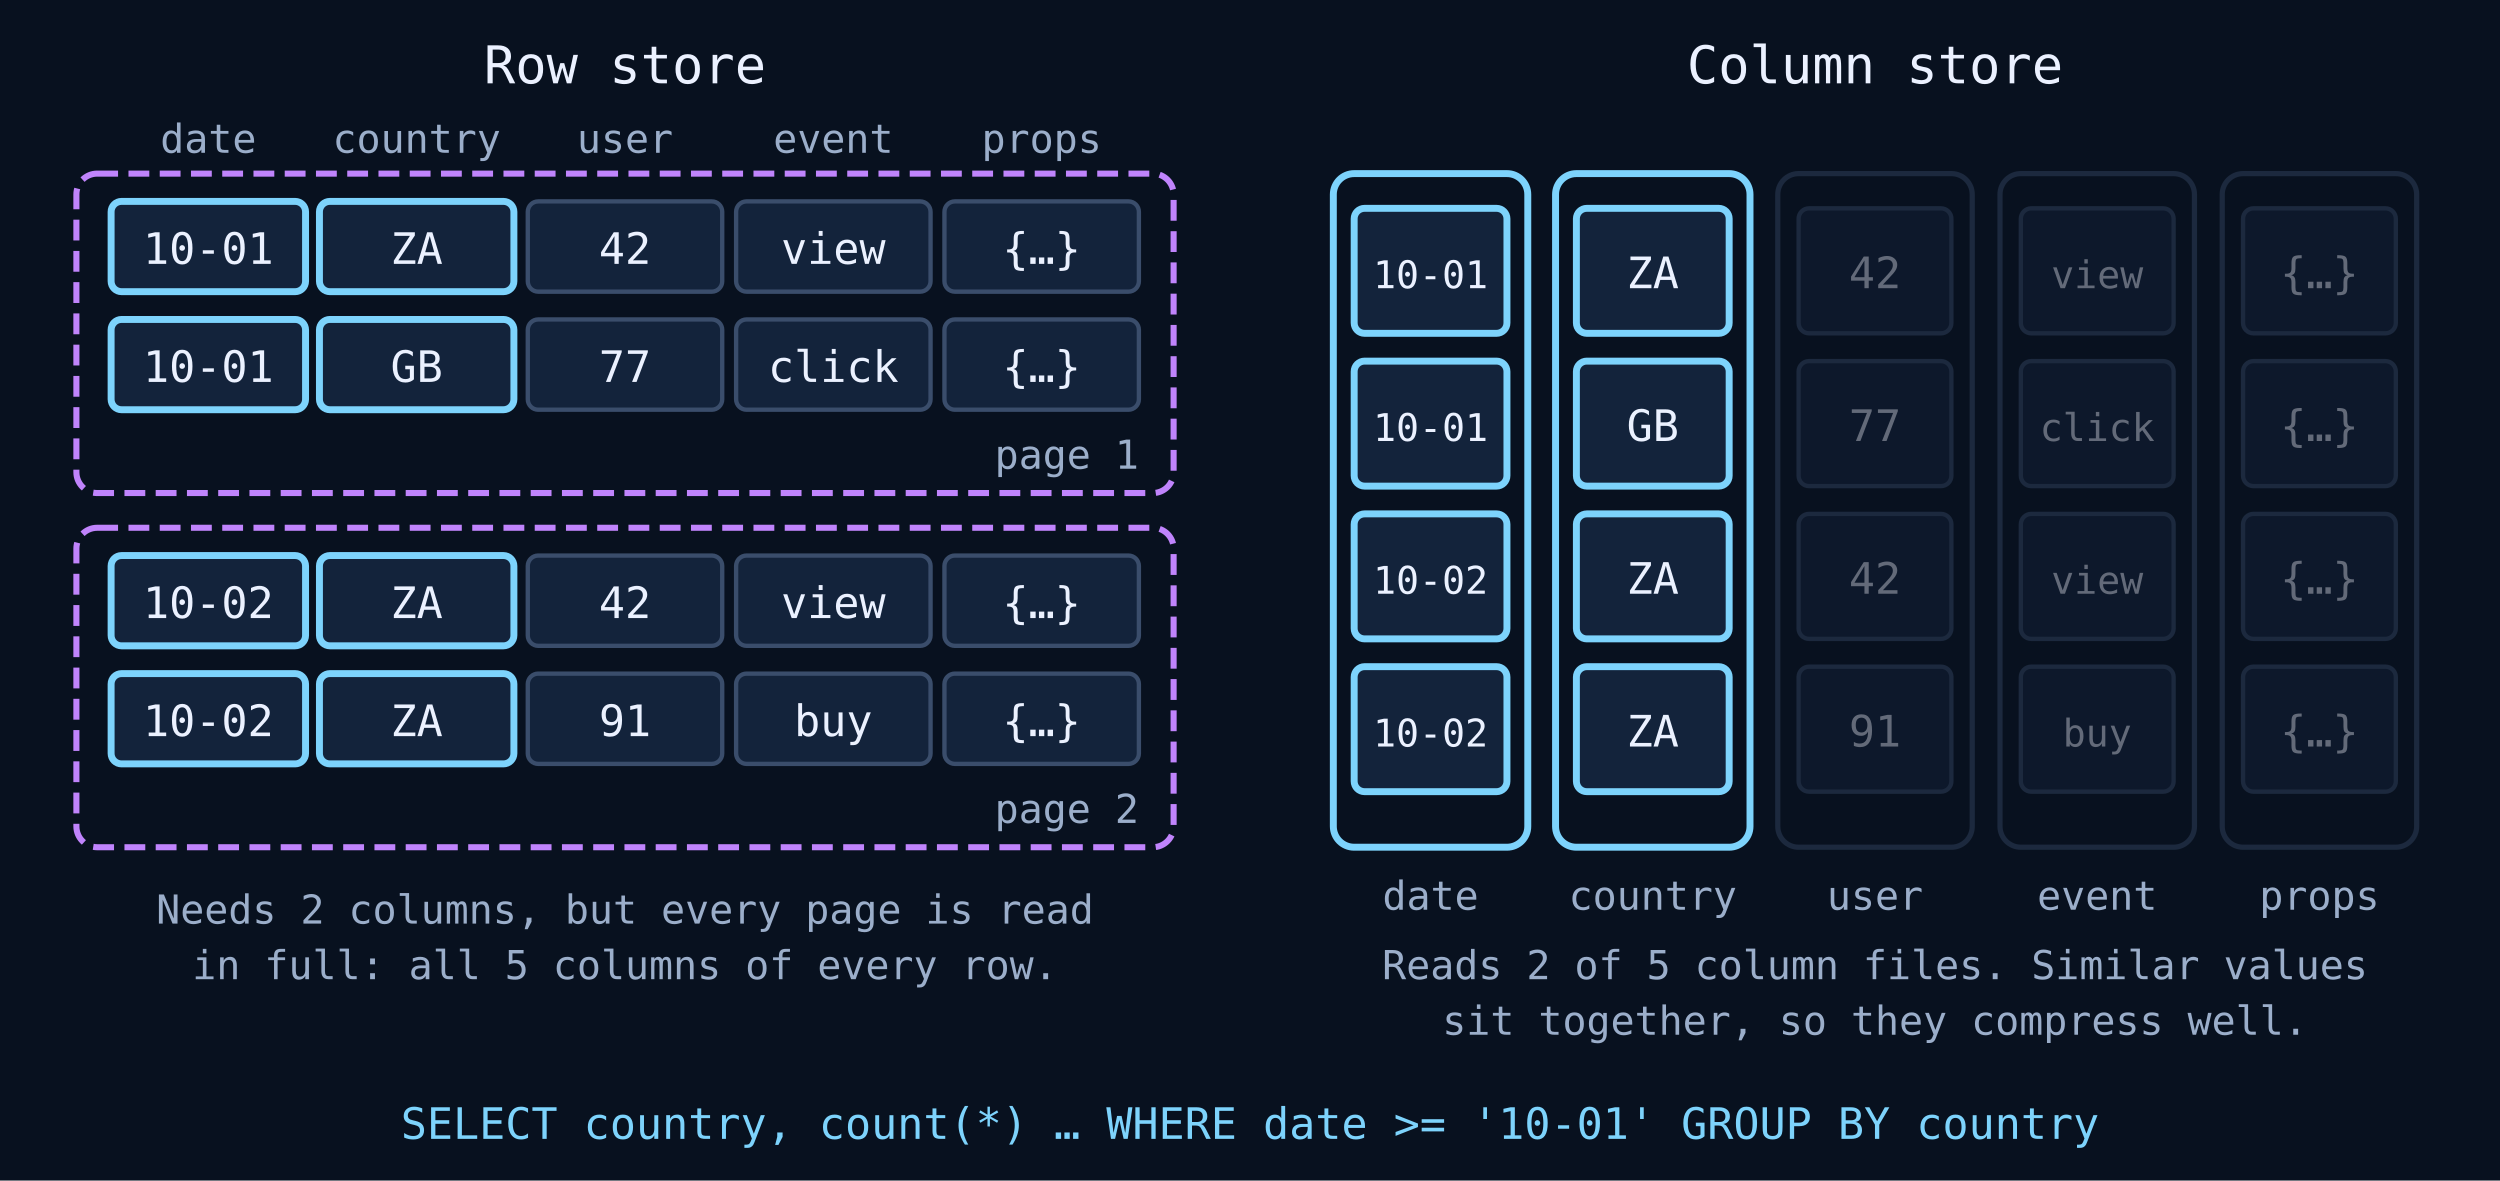
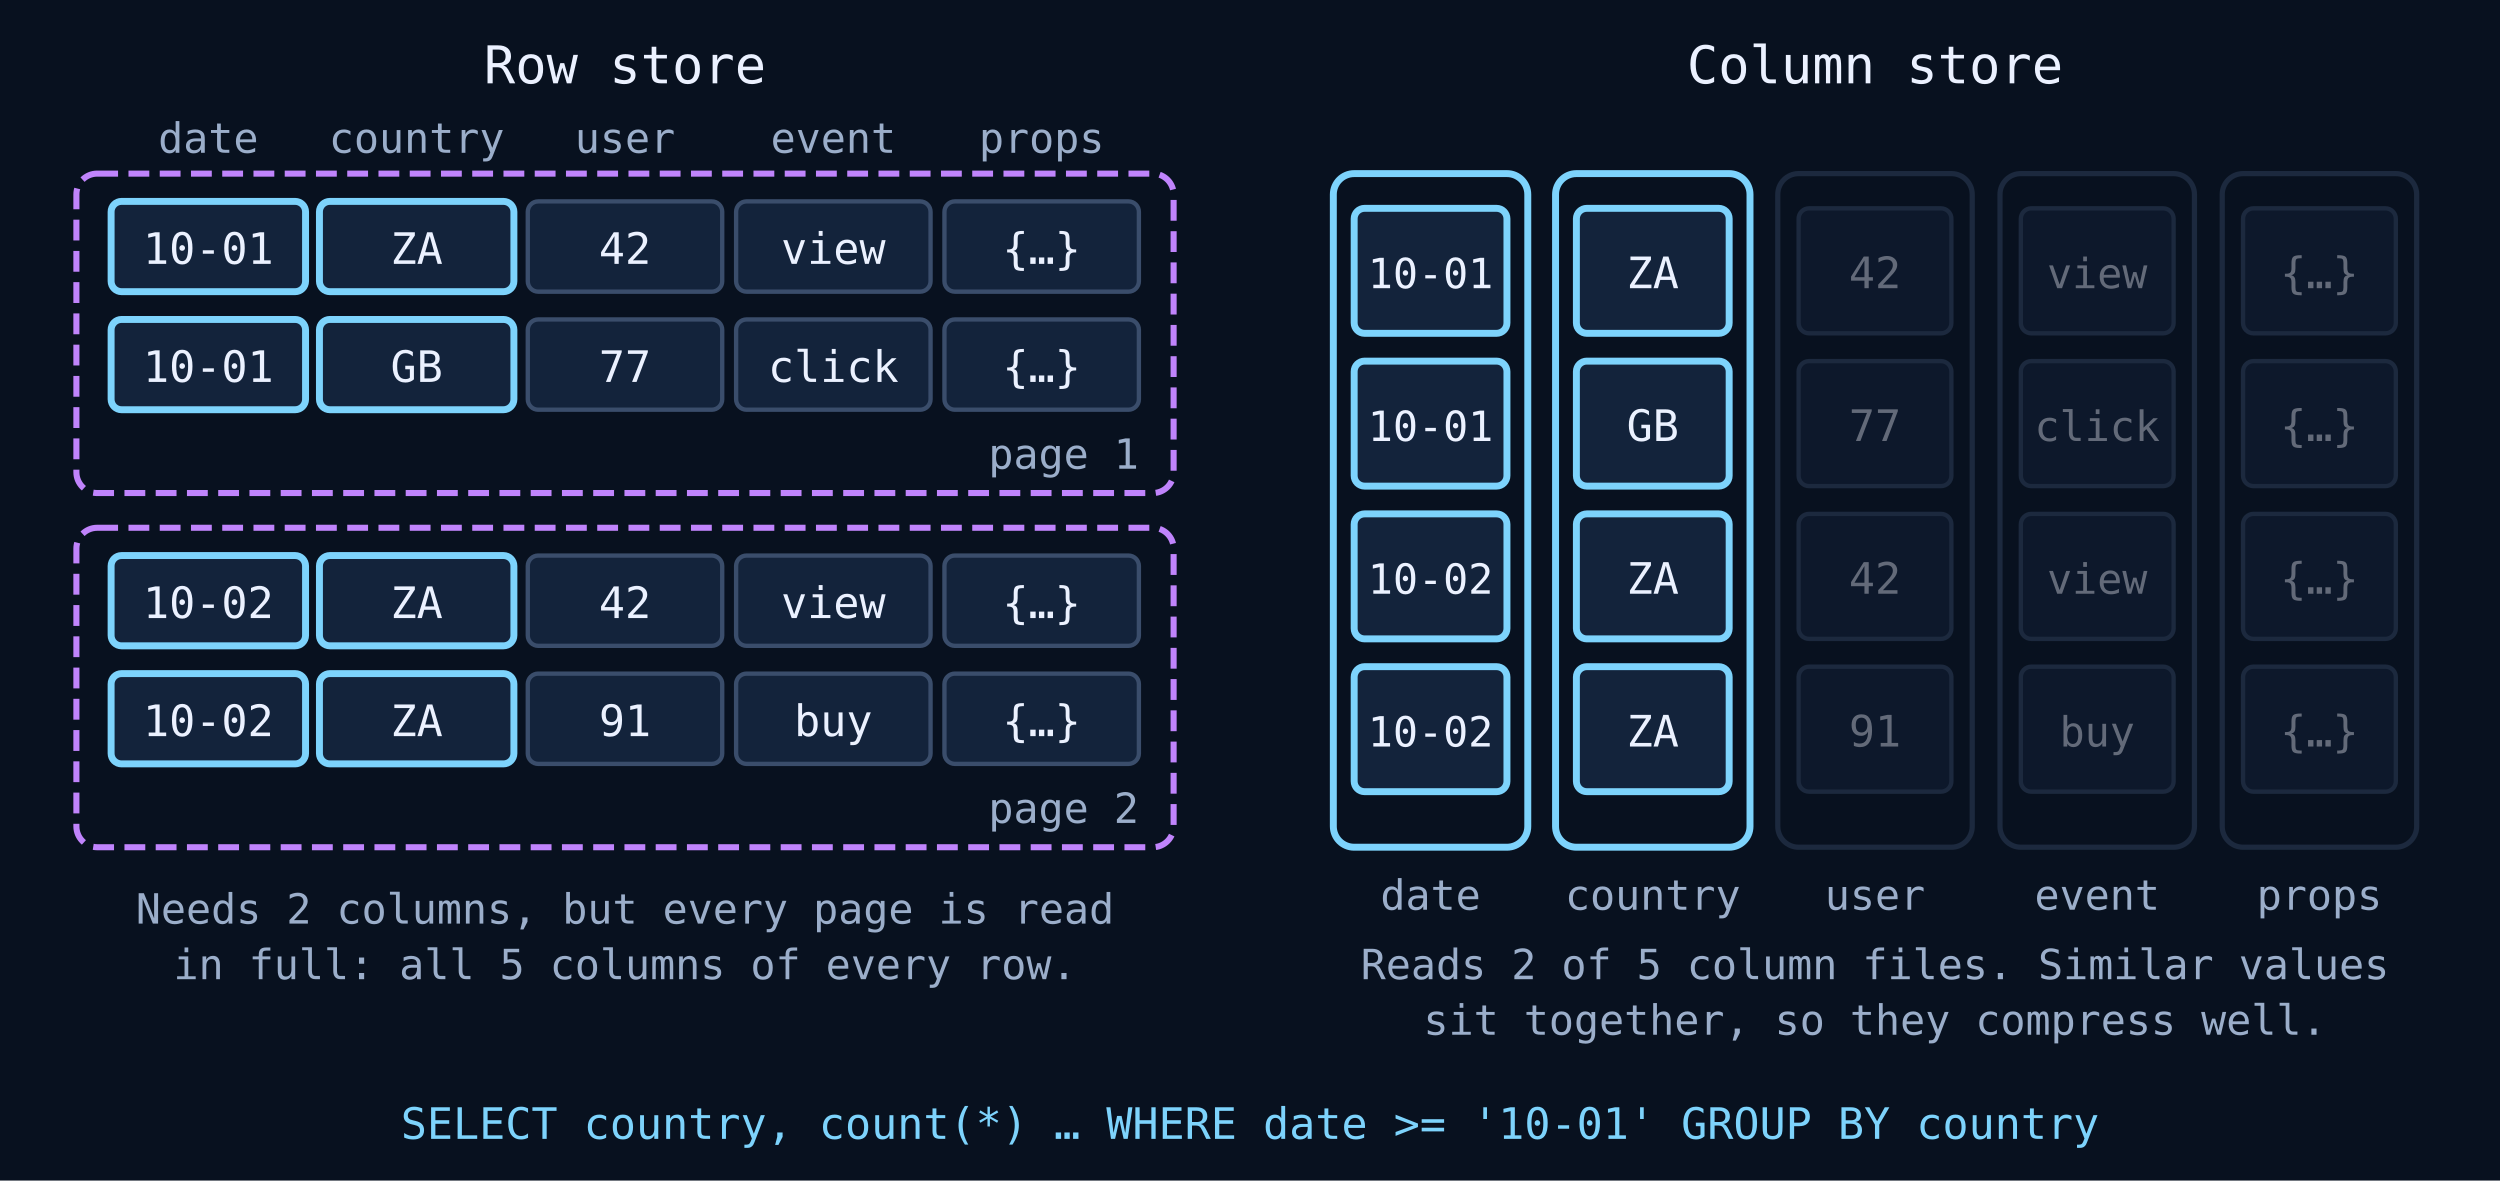
<svg xmlns="http://www.w3.org/2000/svg" viewBox="0 0 720 340" role="img" aria-labelledby="t">
  <style>
    text { font-family: ui-monospace, "SFMono-Regular", Consolas, Menlo, monospace; fill: #ebf1ff; font-size: 12.5px; }
    .h { font-size: 15px; }
-     .muted { fill: #9baeca; font-size: 11.5px; }
+     .muted { fill: #9baeca; font-size: 12px; }
    .page { fill: none; stroke: #c084fc; stroke-width: 1.75; stroke-dasharray: 6 3; }
    .cell { fill: #13233b; stroke: #3a4d6b; stroke-width: 1.25; }
    .hl { fill: #13233b; stroke: #7dd3fc; stroke-width: 2; }
    .col { fill: none; stroke: #3a4d6b; stroke-width: 1.5; }
    .colhl { fill: none; stroke: #7dd3fc; stroke-width: 2; }
    .dim { opacity: 0.4; }
  </style>
  <rect width="720" height="340" fill="#08111f" />
  <text class="h" x="180" y="24" text-anchor="middle">Row store</text>
  <g class="muted">
    <text x="60" y="44" text-anchor="middle" class="muted">date</text>
    <text x="120" y="44" text-anchor="middle" class="muted">country</text>
    <text x="180" y="44" text-anchor="middle" class="muted">user</text>
    <text x="240" y="44" text-anchor="middle" class="muted">event</text>
    <text x="300" y="44" text-anchor="middle" class="muted">props</text>
  </g>
  <rect class="page" x="22" y="50" width="316" height="92" rx="6" />
  <rect class="hl" x="32" y="58" width="56" height="26" rx="3" />
  <text x="60" y="76" text-anchor="middle">10-01</text>
  <rect class="hl" x="92" y="58" width="56" height="26" rx="3" />
  <text x="120" y="76" text-anchor="middle">ZA</text>
  <rect class="cell" x="152" y="58" width="56" height="26" rx="3" />
  <text x="180" y="76" text-anchor="middle">42</text>
  <rect class="cell" x="212" y="58" width="56" height="26" rx="3" />
  <text x="240" y="76" text-anchor="middle">view</text>
  <rect class="cell" x="272" y="58" width="56" height="26" rx="3" />
  <text x="300" y="76" text-anchor="middle">{…}</text>
  <rect class="hl" x="32" y="92" width="56" height="26" rx="3" />
  <text x="60" y="110" text-anchor="middle">10-01</text>
  <rect class="hl" x="92" y="92" width="56" height="26" rx="3" />
  <text x="120" y="110" text-anchor="middle">GB</text>
  <rect class="cell" x="152" y="92" width="56" height="26" rx="3" />
  <text x="180" y="110" text-anchor="middle">77</text>
  <rect class="cell" x="212" y="92" width="56" height="26" rx="3" />
  <text x="240" y="110" text-anchor="middle">click</text>
  <rect class="cell" x="272" y="92" width="56" height="26" rx="3" />
  <text x="300" y="110" text-anchor="middle">{…}</text>
  <text class="muted" x="328" y="135" text-anchor="end">page 1</text>
  <rect class="page" x="22" y="152" width="316" height="92" rx="6" />
  <rect class="hl" x="32" y="160" width="56" height="26" rx="3" />
  <text x="60" y="178" text-anchor="middle">10-02</text>
  <rect class="hl" x="92" y="160" width="56" height="26" rx="3" />
  <text x="120" y="178" text-anchor="middle">ZA</text>
  <rect class="cell" x="152" y="160" width="56" height="26" rx="3" />
  <text x="180" y="178" text-anchor="middle">42</text>
  <rect class="cell" x="212" y="160" width="56" height="26" rx="3" />
  <text x="240" y="178" text-anchor="middle">view</text>
  <rect class="cell" x="272" y="160" width="56" height="26" rx="3" />
  <text x="300" y="178" text-anchor="middle">{…}</text>
  <rect class="hl" x="32" y="194" width="56" height="26" rx="3" />
  <text x="60" y="212" text-anchor="middle">10-02</text>
  <rect class="hl" x="92" y="194" width="56" height="26" rx="3" />
  <text x="120" y="212" text-anchor="middle">ZA</text>
  <rect class="cell" x="152" y="194" width="56" height="26" rx="3" />
  <text x="180" y="212" text-anchor="middle">91</text>
  <rect class="cell" x="212" y="194" width="56" height="26" rx="3" />
  <text x="240" y="212" text-anchor="middle">buy</text>
  <rect class="cell" x="272" y="194" width="56" height="26" rx="3" />
  <text x="300" y="212" text-anchor="middle">{…}</text>
  <text class="muted" x="328" y="237" text-anchor="end">page 2</text>
  <text class="muted" x="180" y="266" text-anchor="middle">Needs 2 columns, but every page is read</text>
  <text class="muted" x="180" y="282" text-anchor="middle">in full: all 5 columns of every row.</text>
  <text class="h" x="540" y="24" text-anchor="middle">Column store</text>
  <rect class="colhl" x="384" y="50" width="56" height="194" rx="6" />
  <rect class="hl" x="390" y="60" width="44" height="36" rx="3" />
-   <text x="412" y="83" text-anchor="middle" style="font-size:11px">10-01</text>
+   <text x="412" y="83" text-anchor="middle" style="font-size:12px">10-01</text>
  <rect class="hl" x="390" y="104" width="44" height="36" rx="3" />
-   <text x="412" y="127" text-anchor="middle" style="font-size:11px">10-01</text>
+   <text x="412" y="127" text-anchor="middle" style="font-size:12px">10-01</text>
  <rect class="hl" x="390" y="148" width="44" height="36" rx="3" />
-   <text x="412" y="171" text-anchor="middle" style="font-size:11px">10-02</text>
+   <text x="412" y="171" text-anchor="middle" style="font-size:12px">10-02</text>
  <rect class="hl" x="390" y="192" width="44" height="36" rx="3" />
-   <text x="412" y="215" text-anchor="middle" style="font-size:11px">10-02</text>
+   <text x="412" y="215" text-anchor="middle" style="font-size:12px">10-02</text>
  <rect class="colhl" x="448" y="50" width="56" height="194" rx="6" />
  <rect class="hl" x="454" y="60" width="44" height="36" rx="3" />
  <text x="476" y="83" text-anchor="middle">ZA</text>
  <rect class="hl" x="454" y="104" width="44" height="36" rx="3" />
  <text x="476" y="127" text-anchor="middle">GB</text>
  <rect class="hl" x="454" y="148" width="44" height="36" rx="3" />
  <text x="476" y="171" text-anchor="middle">ZA</text>
  <rect class="hl" x="454" y="192" width="44" height="36" rx="3" />
  <text x="476" y="215" text-anchor="middle">ZA</text>
  <g class="dim">
    <rect class="col" x="512" y="50" width="56" height="194" rx="6" />
    <rect class="cell" x="518" y="60" width="44" height="36" rx="3" />
    <text x="540" y="83" text-anchor="middle">42</text>
    <rect class="cell" x="518" y="104" width="44" height="36" rx="3" />
    <text x="540" y="127" text-anchor="middle">77</text>
    <rect class="cell" x="518" y="148" width="44" height="36" rx="3" />
    <text x="540" y="171" text-anchor="middle">42</text>
    <rect class="cell" x="518" y="192" width="44" height="36" rx="3" />
    <text x="540" y="215" text-anchor="middle">91</text>
    <rect class="col" x="576" y="50" width="56" height="194" rx="6" />
    <rect class="cell" x="582" y="60" width="44" height="36" rx="3" />
-     <text x="604" y="83" text-anchor="middle" style="font-size:11px">view</text>
+     <text x="604" y="83" text-anchor="middle" style="font-size:12px">view</text>
    <rect class="cell" x="582" y="104" width="44" height="36" rx="3" />
-     <text x="604" y="127" text-anchor="middle" style="font-size:11px">click</text>
+     <text x="604" y="127" text-anchor="middle" style="font-size:12px">click</text>
    <rect class="cell" x="582" y="148" width="44" height="36" rx="3" />
-     <text x="604" y="171" text-anchor="middle" style="font-size:11px">view</text>
+     <text x="604" y="171" text-anchor="middle" style="font-size:12px">view</text>
    <rect class="cell" x="582" y="192" width="44" height="36" rx="3" />
-     <text x="604" y="215" text-anchor="middle" style="font-size:11px">buy</text>
+     <text x="604" y="215" text-anchor="middle" style="font-size:12px">buy</text>
    <rect class="col" x="640" y="50" width="56" height="194" rx="6" />
    <rect class="cell" x="646" y="60" width="44" height="36" rx="3" />
    <text x="668" y="83" text-anchor="middle">{…}</text>
    <rect class="cell" x="646" y="104" width="44" height="36" rx="3" />
    <text x="668" y="127" text-anchor="middle">{…}</text>
    <rect class="cell" x="646" y="148" width="44" height="36" rx="3" />
    <text x="668" y="171" text-anchor="middle">{…}</text>
    <rect class="cell" x="646" y="192" width="44" height="36" rx="3" />
    <text x="668" y="215" text-anchor="middle">{…}</text>
  </g>
  <text class="muted" x="412" y="262" text-anchor="middle">date</text>
  <text class="muted" x="476" y="262" text-anchor="middle">country</text>
  <text class="muted" x="540" y="262" text-anchor="middle">user</text>
  <text class="muted" x="604" y="262" text-anchor="middle">event</text>
  <text class="muted" x="668" y="262" text-anchor="middle">props</text>
  <text class="muted" x="540" y="282" text-anchor="middle">Reads 2 of 5 column files. Similar values</text>
  <text class="muted" x="540" y="298" text-anchor="middle">sit together, so they compress well.</text>
  <text x="360" y="328" text-anchor="middle" style="fill:#7dd3fc">SELECT country, count(*) … WHERE date &gt;= '10-01' GROUP BY country</text>
</svg>
